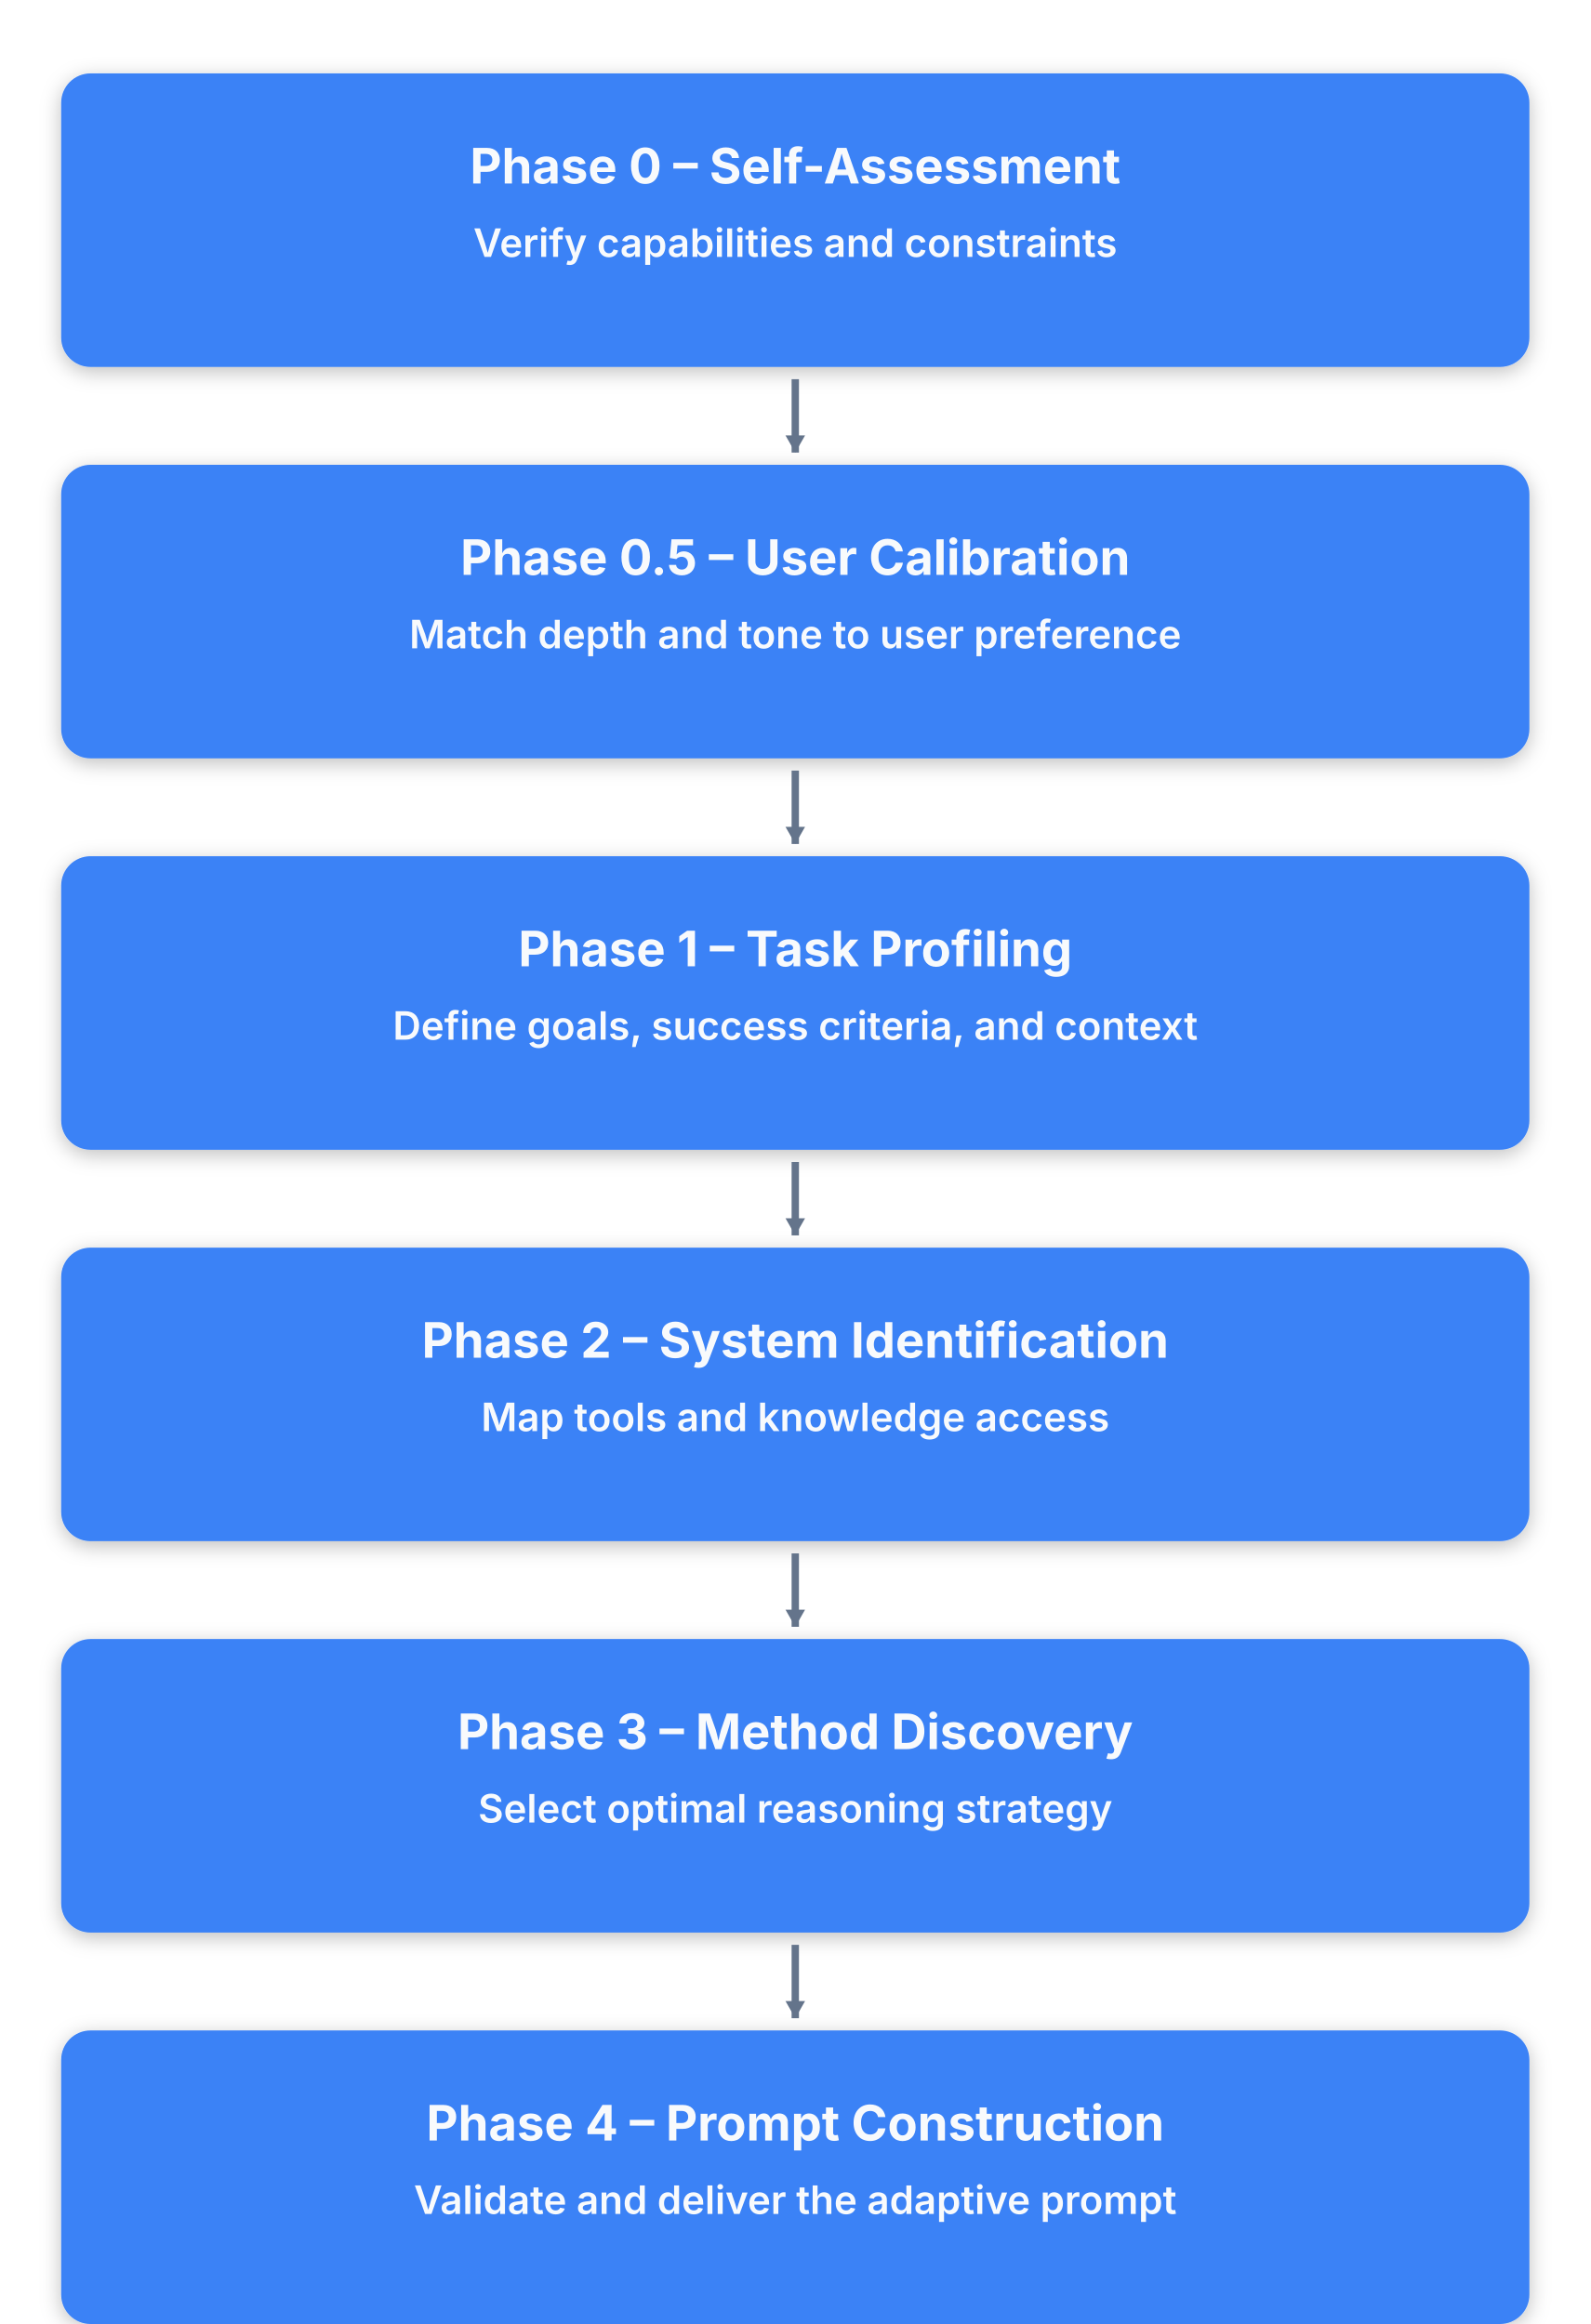
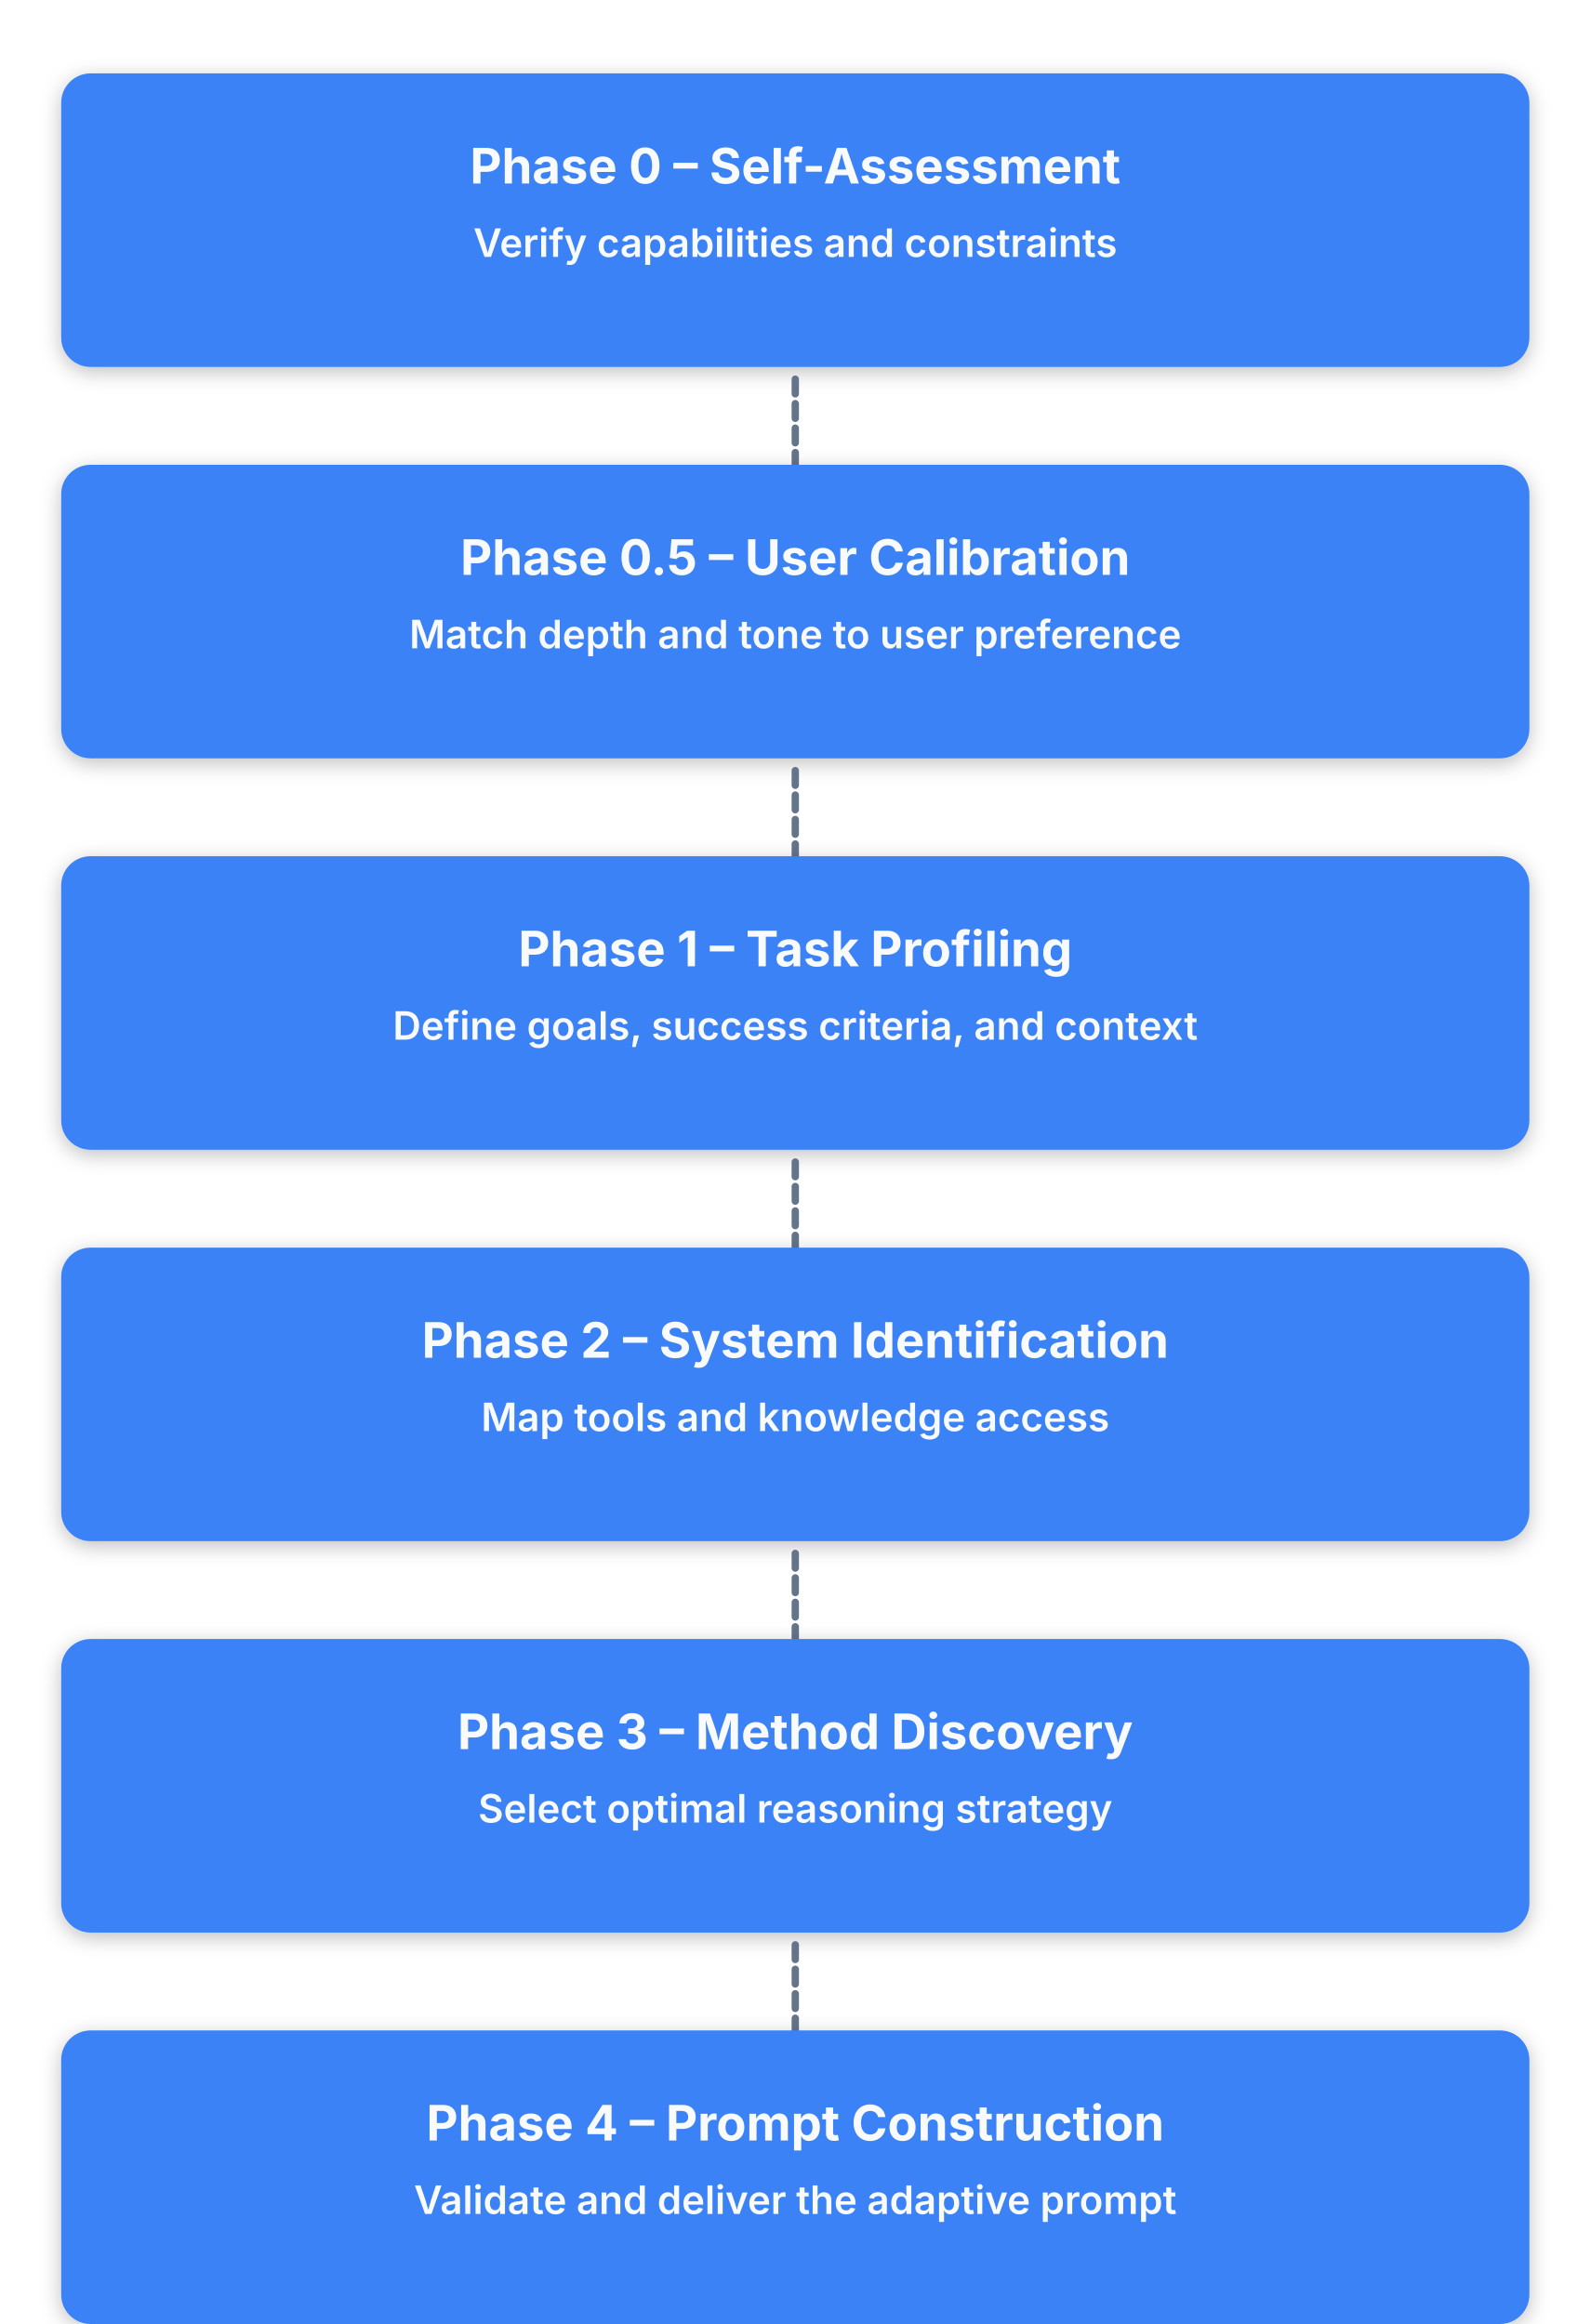
<svg xmlns="http://www.w3.org/2000/svg" width="650" height="950" viewBox="0 0 650 950">
  <defs>
    <filter id="shadow-dark">
      <feDropShadow dx="0" dy="2" stdDeviation="4" flood-opacity="0.25" />
    </filter>
  </defs>
  <rect x="25" y="30" width="600" height="120" rx="12" fill="#3B82F6" filter="url(#shadow-dark)" />
  <text x="325" y="75" text-anchor="middle" font-family="Inter, system-ui, sans-serif" font-weight="700" font-size="20" fill="#F8FAFC">Phase 0 – Self-Assessment</text>
  <text x="325" y="105" text-anchor="middle" font-family="Inter, system-ui, sans-serif" font-weight="600" font-size="16" fill="#F8FAFC">Verify capabilities and constraints</text>
-   <path d="M 325 155 L 325 185" stroke="#64748B" stroke-width="3" fill="none" />
-   <polygon points="325,185 321,178 329,178" fill="#64748B" />
+   <line x1="325" y1="155" x2="325" y2="190" stroke="#64748B" stroke-width="3" stroke-dasharray="6,4" stroke-linecap="round" stroke-linejoin="round" />
  <rect x="25" y="190" width="600" height="120" rx="12" fill="#3B82F6" filter="url(#shadow-dark)" />
  <text x="325" y="235" text-anchor="middle" font-family="Inter, system-ui, sans-serif" font-weight="700" font-size="20" fill="#F8FAFC">Phase 0.5 – User Calibration</text>
  <text x="325" y="265" text-anchor="middle" font-family="Inter, system-ui, sans-serif" font-weight="600" font-size="16" fill="#F8FAFC">Match depth and tone to user preference</text>
-   <path d="M 325 315 L 325 345" stroke="#64748B" stroke-width="3" fill="none" />
-   <polygon points="325,345 321,338 329,338" fill="#64748B" />
+   <line x1="325" y1="315" x2="325" y2="350" stroke="#64748B" stroke-width="3" stroke-dasharray="6,4" stroke-linecap="round" stroke-linejoin="round" />
  <rect x="25" y="350" width="600" height="120" rx="12" fill="#3B82F6" filter="url(#shadow-dark)" />
  <text x="325" y="395" text-anchor="middle" font-family="Inter, system-ui, sans-serif" font-weight="700" font-size="20" fill="#F8FAFC">Phase 1 – Task Profiling</text>
  <text x="325" y="425" text-anchor="middle" font-family="Inter, system-ui, sans-serif" font-weight="600" font-size="16" fill="#F8FAFC">Define goals, success criteria, and context</text>
-   <path d="M 325 475 L 325 505" stroke="#64748B" stroke-width="3" fill="none" />
-   <polygon points="325,505 321,498 329,498" fill="#64748B" />
+   <line x1="325" y1="475" x2="325" y2="510" stroke="#64748B" stroke-width="3" stroke-dasharray="6,4" stroke-linecap="round" stroke-linejoin="round" />
  <rect x="25" y="510" width="600" height="120" rx="12" fill="#3B82F6" filter="url(#shadow-dark)" />
  <text x="325" y="555" text-anchor="middle" font-family="Inter, system-ui, sans-serif" font-weight="700" font-size="20" fill="#F8FAFC">Phase 2 – System Identification</text>
  <text x="325" y="585" text-anchor="middle" font-family="Inter, system-ui, sans-serif" font-weight="600" font-size="16" fill="#F8FAFC">Map tools and knowledge access</text>
-   <path d="M 325 635 L 325 665" stroke="#64748B" stroke-width="3" fill="none" />
-   <polygon points="325,665 321,658 329,658" fill="#64748B" />
+   <line x1="325" y1="635" x2="325" y2="670" stroke="#64748B" stroke-width="3" stroke-dasharray="6,4" stroke-linecap="round" stroke-linejoin="round" />
  <rect x="25" y="670" width="600" height="120" rx="12" fill="#3B82F6" filter="url(#shadow-dark)" />
  <text x="325" y="715" text-anchor="middle" font-family="Inter, system-ui, sans-serif" font-weight="700" font-size="20" fill="#F8FAFC">Phase 3 – Method Discovery</text>
  <text x="325" y="745" text-anchor="middle" font-family="Inter, system-ui, sans-serif" font-weight="600" font-size="16" fill="#F8FAFC">Select optimal reasoning strategy</text>
-   <path d="M 325 795 L 325 825" stroke="#64748B" stroke-width="3" fill="none" />
-   <polygon points="325,825 321,818 329,818" fill="#64748B" />
+   <line x1="325" y1="795" x2="325" y2="830" stroke="#64748B" stroke-width="3" stroke-dasharray="6,4" stroke-linecap="round" stroke-linejoin="round" />
  <rect x="25" y="830" width="600" height="120" rx="12" fill="#3B82F6" filter="url(#shadow-dark)" />
  <text x="325" y="875" text-anchor="middle" font-family="Inter, system-ui, sans-serif" font-weight="700" font-size="20" fill="#F8FAFC">Phase 4 – Prompt Construction</text>
  <text x="325" y="905" text-anchor="middle" font-family="Inter, system-ui, sans-serif" font-weight="600" font-size="16" fill="#F8FAFC">Validate and deliver the adaptive prompt</text>
</svg>
